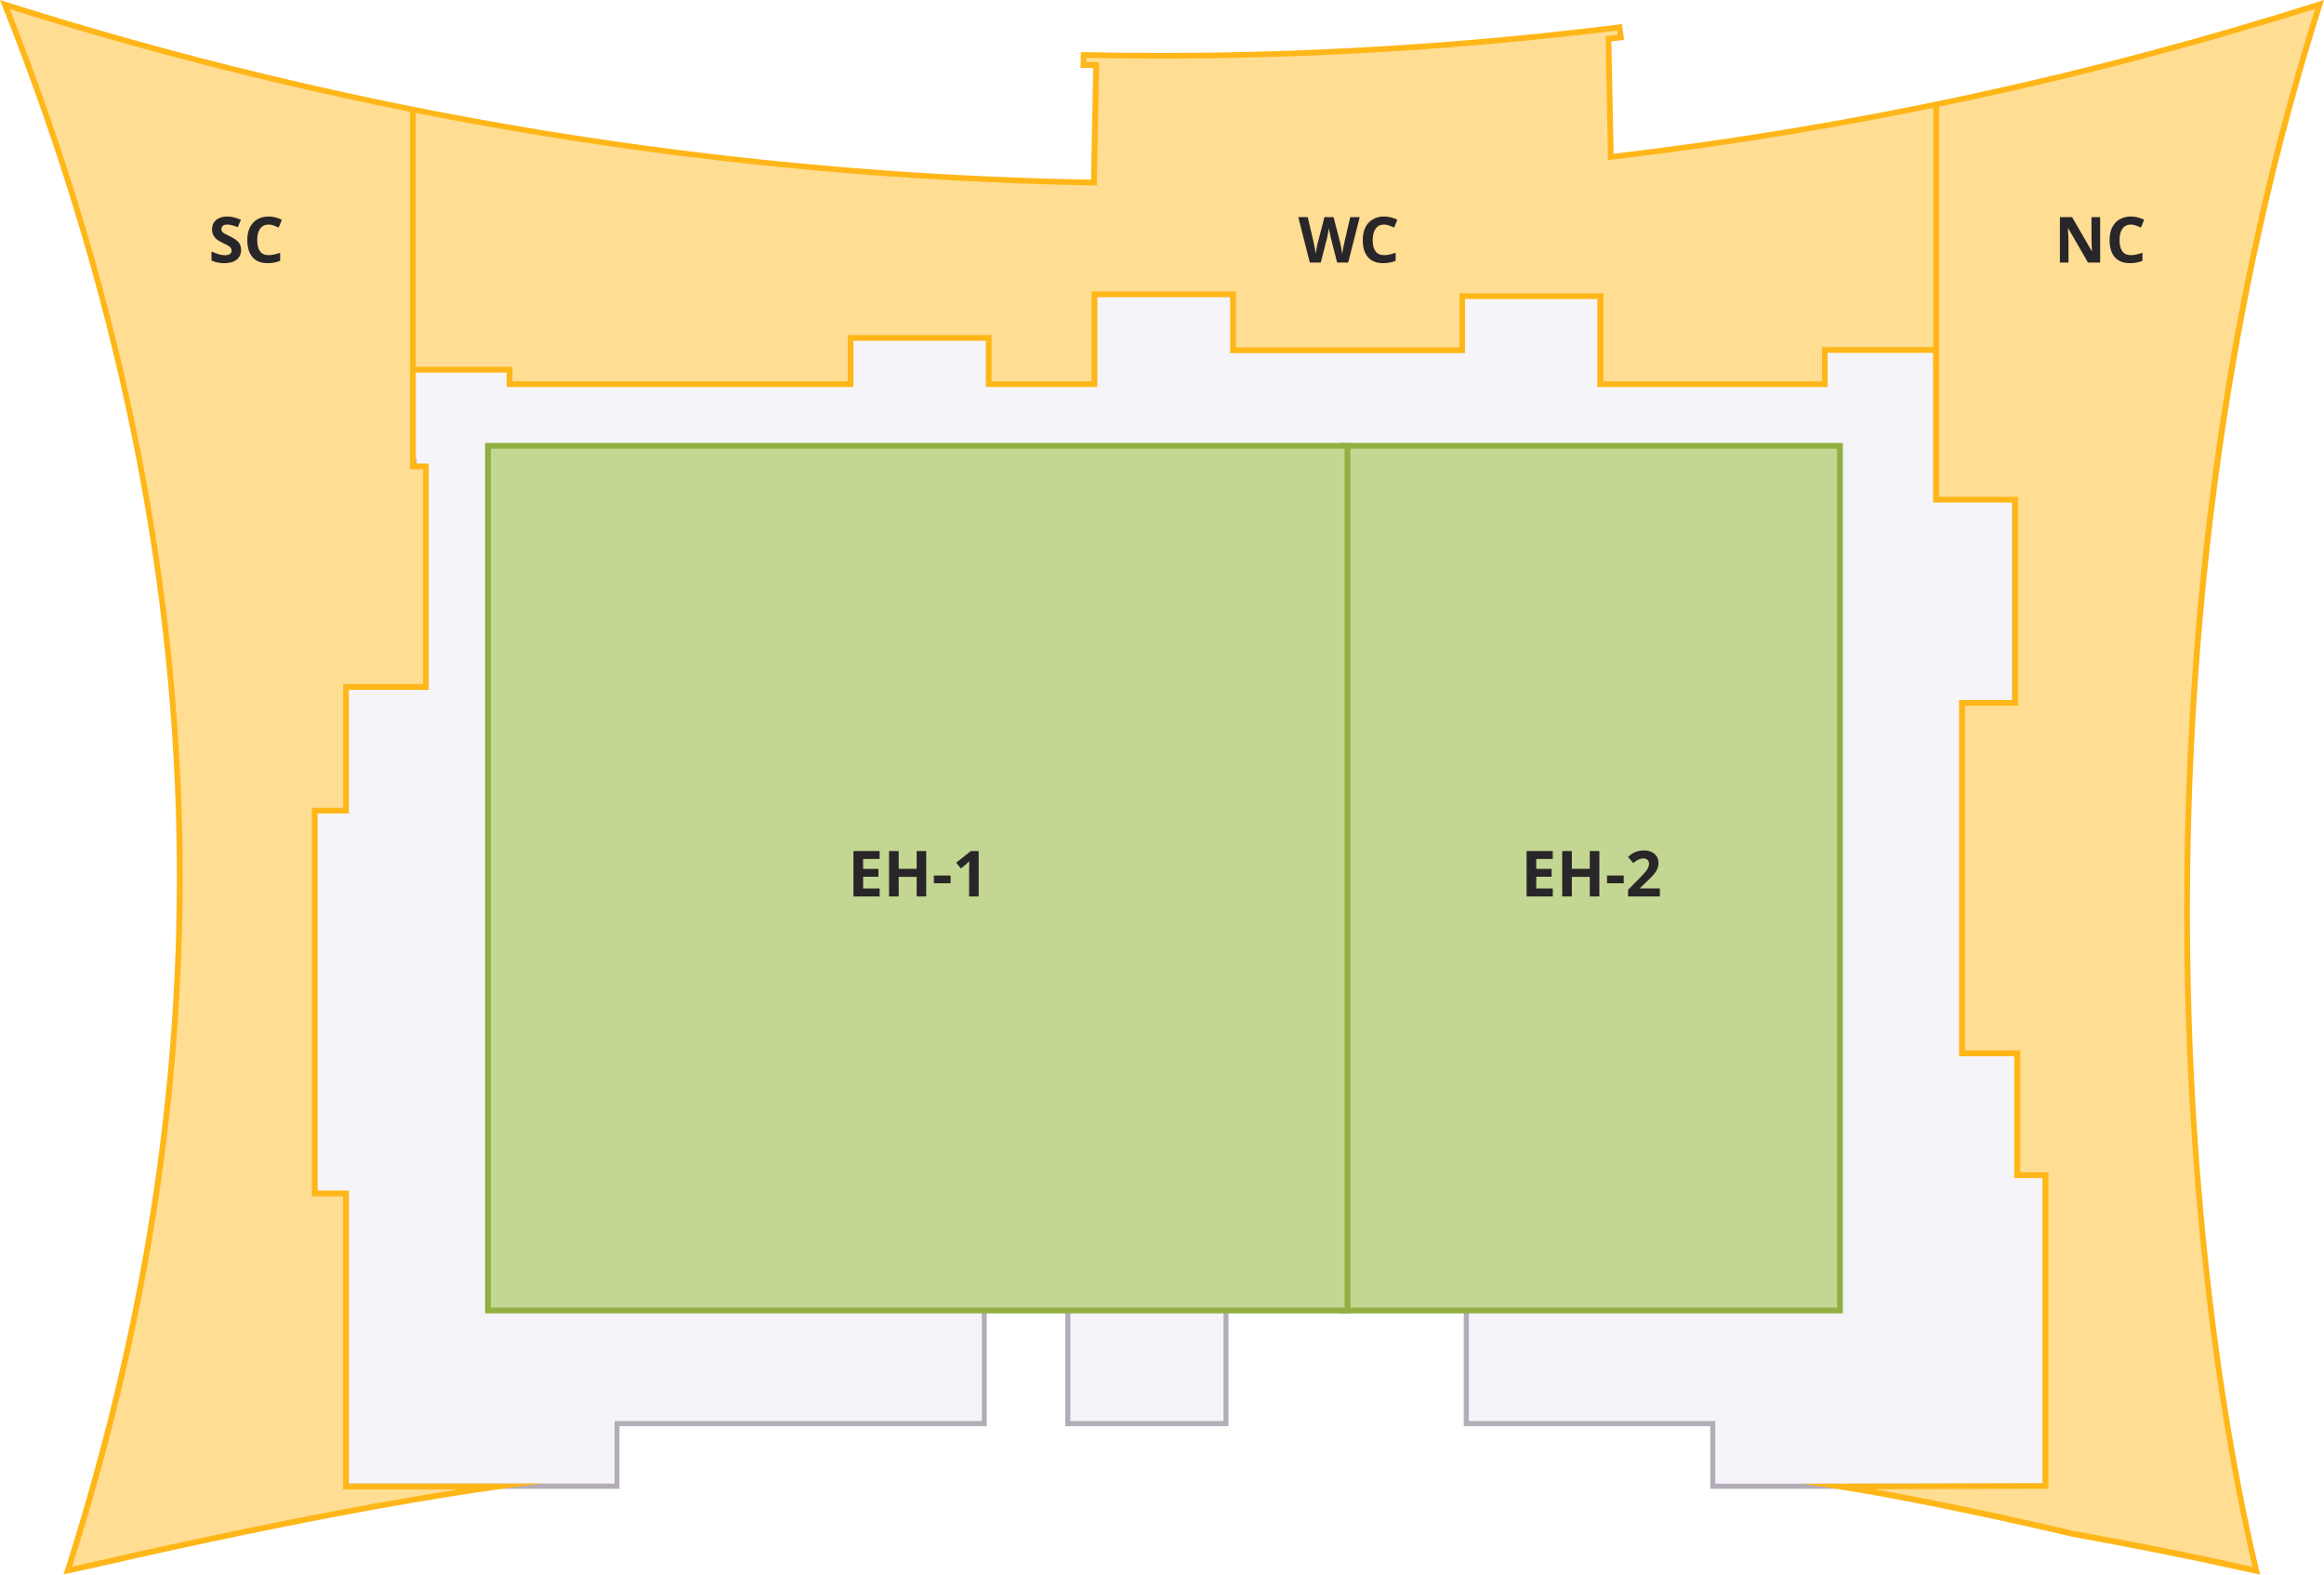
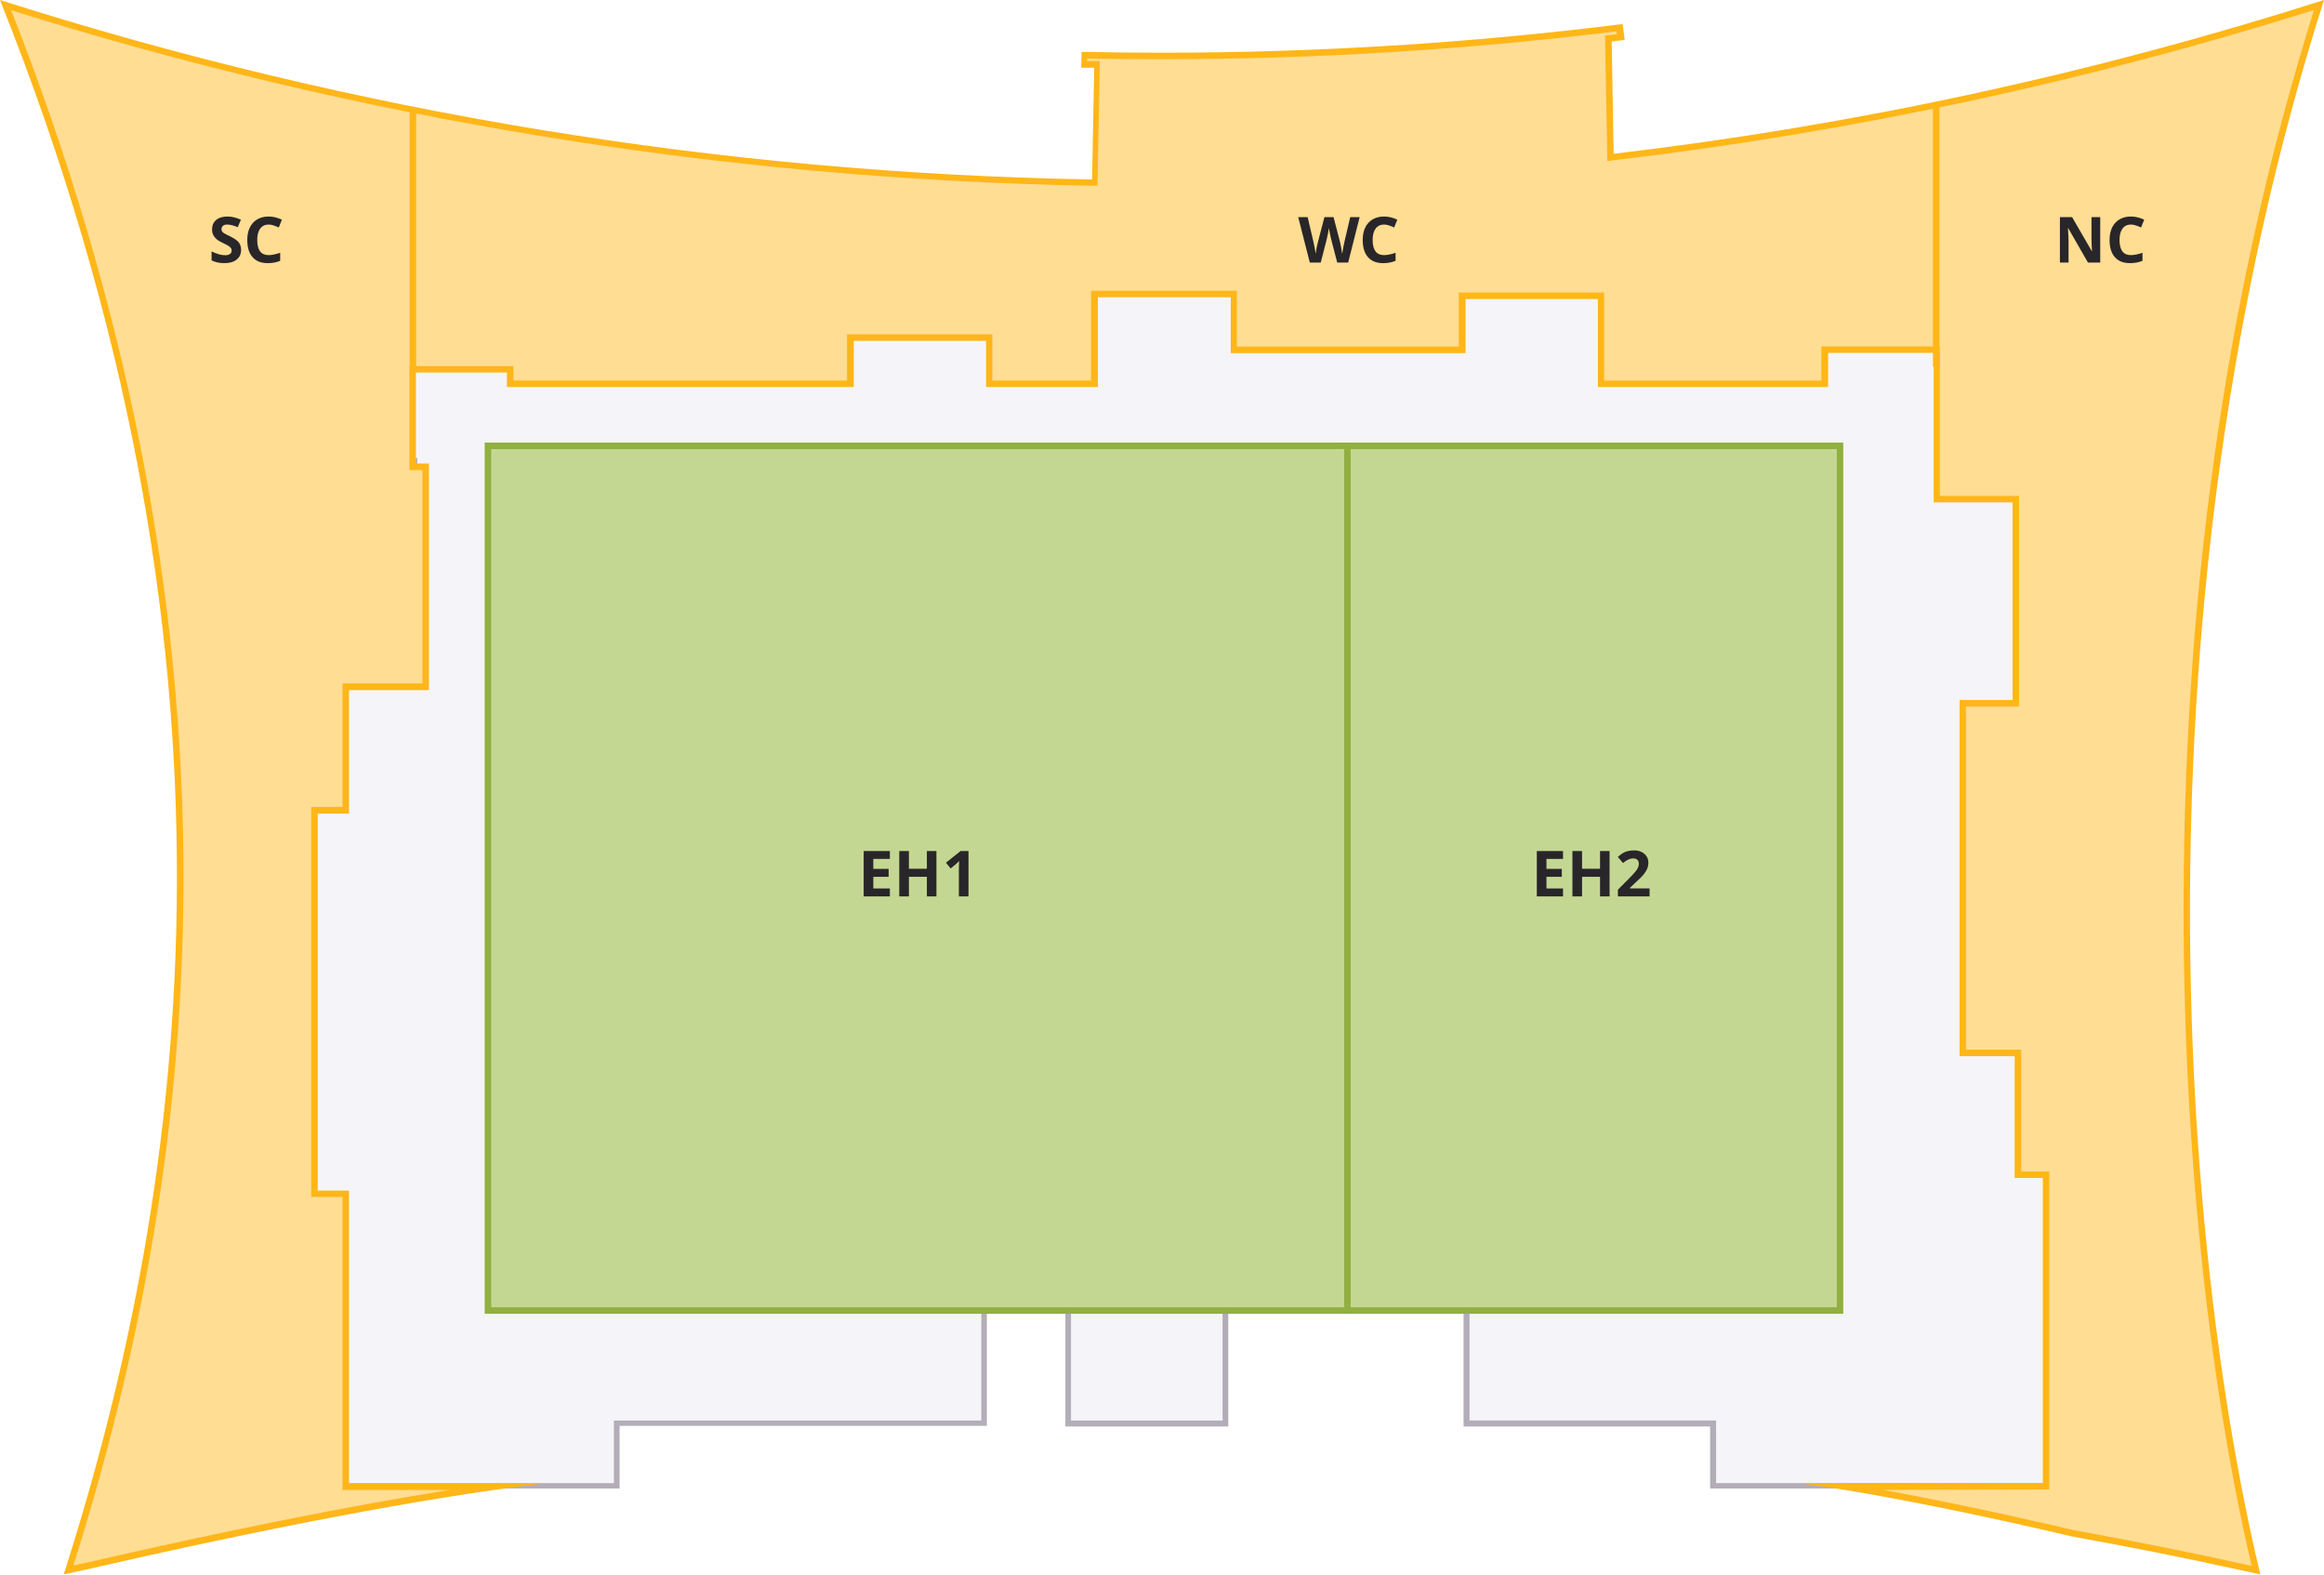
- <svg xmlns="http://www.w3.org/2000/svg" id="map" viewBox="0 0 402.39 272.55">
+ <svg xmlns="http://www.w3.org/2000/svg" id="map" viewBox="0 0 357.6 242.21">
  <defs>
-     <style>.cls-1{fill:#f5f4f8;}.cls-2{fill:#b3adb8;}.cls-3{fill:#ffdd93;}.cls-4{fill:#ffb618;}.cls-5{fill:#c4d792;stroke:#91b041;stroke-miterlimit:3.86;}.cls-6{isolation:isolate;font-size:11px;fill:#282629;font-family:OpenSans-Semibold, Open Sans;font-weight:700;}.cls-7{fill:#fff1d2;stroke:#ffb618;stroke-miterlimit:10;}</style>
+     <style>.cls-1{fill:#f5f4f8;}.cls-2{fill:#b3adb8;}.cls-3{fill:#ffdd93;}.cls-4{fill:#ffb618;}.cls-5{fill:#c4d792;stroke:#91b041;stroke-miterlimit:3.86;}.cls-6{isolation:isolate;font-size:9.78px;fill:#282629;font-family:OpenSans-Semibold, Open Sans;font-weight:700;}.cls-7{fill:#fff1d2;stroke:#ffb618;stroke-miterlimit:10;}</style>
  </defs>
-   <polygon class="cls-1" points="296.58 257.29 296.58 246.46 253.9 246.46 253.9 225.69 212.29 225.69 212.29 246.46 184.89 246.46 184.89 225.69 170.43 225.69 170.43 246.46 106.84 246.46 106.84 257.29 58.86 257.29 58.86 207.67 53.45 207.67 53.45 139.28 58.86 139.28 58.86 116.87 72.69 116.87 71.66 79.8 69.41 79.8 69.41 62.94 89.28 62.94 89.28 65.44 146.21 65.44 146.21 57.45 172.25 57.45 172.25 65.44 188.49 65.44 188.49 49.89 214.61 49.89 214.61 59.57 252.15 59.57 252.15 50.2 278.18 50.2 278.18 65.44 314.92 65.44 314.92 59.53 336.31 59.53 336.31 85.42 349.98 85.42 349.98 122.74 340.8 122.74 340.8 181.28 350.36 181.28 350.36 202.36 355.24 202.36 355.24 257.29 296.58 257.29" />
-   <path class="cls-2" d="M214.17,50.33V60h38.41V50.64h25.15V65.88h37.62V60h20.51V85.85h13.67V122.3h-9.18v59.41h9.56V202.8h4.88v54.05H297V246H254.33V225.26H211.85V246H185.33V225.26H170V246H106.4v10.83H59.3V207.24H53.89V139.72H59.3V117.31H73.14l0-.9-1-36.19,0-.85H69.85v-16h19v2.51h57.81v-8h25.15v8h17.12V50.33h25.25m.88-.88H188V65H172.68V57H145.78v8H89.72V62.5H69V80.24h2.26l1,36.19H58.42v22.41H53v69.27h5.41v49.62h48.85V246.9h63.59V226.13h13.59V246.9h28.27V226.13h40.73V246.9h42.69v10.83h59.54V201.93H350.8V180.84h-9.56V123.18h9.18V85H336.75V59.09H314.48V65H278.62V49.76H251.71v9.37H215V49.45Z" />
+   <polygon class="cls-1" points="263.62 228.61 263.62 218.98 225.68 218.98 225.68 200.53 188.61 200.53 188.61 218.98 164.36 218.98 164.36 200.53 151.41 200.53 151.41 218.98 94.9 218.98 94.9 228.61 52.36 228.61 52.36 184.51 47.55 184.51 47.55 123.83 52.36 123.83 52.36 103.91 64.65 103.91 63.73 70.87 61.73 70.87 61.73 55.98 79.29 55.98 79.29 58.21 129.99 58.21 129.99 51.11 153.02 51.11 153.02 58.21 167.56 58.21 167.56 44.39 190.67 44.39 190.67 52.99 224.13 52.99 224.13 44.66 247.16 44.66 247.16 58.21 279.92 58.21 279.92 52.95 298.83 52.95 298.83 75.96 310.98 75.96 310.98 109.03 302.82 109.03 302.82 161.15 311.31 161.15 311.31 179.89 315.65 179.89 315.65 228.61 263.62 228.61" />
+   <path class="cls-2" d="M190.23,44.83v8.6h34.33V45.1h22.16V58.64h33.63V53.39h18v23h12.15v32.2h-8.16v53h8.49v18.74h4.34v47.84H264.06v-9.63H226.12V200.09h-38v18.46H164.8V200.09H151v18.46H94.46v9.63H52.8v-44.1H48V124.26H52.8V104.35H65.1l0-.9-.89-32.16,0-.85h-2v-14H78.85v2.23h51.57v-7.1h22.16v7.1H168V44.83h22.24m.88-.88h-24V57.77H153.46v-7.1H129.55v7.1H79.73V55.54H61.29V71.31h2l.89,32.16H51.92v19.92H47.11v61.56h4.81V229H95.34v-9.63h56.51V201h12.08v18.46H189V201h36.2v18.46h37.94V229h52.91V179.45h-4.34V160.71h-8.49V109.47h8.16v-34H299.27v-23H279.48v5.26H247.6V44.22H223.69v8.33H191.11v-8.6Z" />
  <g id="clickable-Outdoor_Canopies" data-name="clickable-Outdoor Canopies">
-     <path class="cls-3" d="M388.13,271.35c-8.86-2-18.46-3.88-29.35-5.86-.22-.05-22-5.26-40-8.16l35.42-.09V203.43H349.3V182.34h-9.56V121.68h9.18V86.48H335.25V60.59H316V66.5H277.12V51.26H253.21v9.37H213.55V51h-24V66.5H171.18v-8H147.28v8H88.22V64H71.47V80.74h2.27v38.19H59.92v21.41H54.51v66.27h5.41v50.73H86.19c-18.77,2.65-42.91,7.35-71.94,14l-2.47.53C40.73,180.84,37.16,92.15.86.8A662.93,662.93,0,0,0,188.93,31.59h.5l.39-20.34-2.2,0,0-1.74c4.49.09,9,.14,13.5.14a646,646,0,0,0,79.25-4.9l.24,1.75-2.15.25.39,20.46.55-.06A661.44,661.44,0,0,0,401.62.77c-31.79,100.31-25.82,208.46-10.94,271.12Z" />
-     <path class="cls-4" d="M400.85,1.54c-14.73,46.82-22.35,98.23-22.66,152.84-.23,41.36,4.07,83.83,11.82,116.86l-1.76-.38c-8.85-2-18.45-3.88-29.35-5.86-.82-.2-18-4.28-34.3-7.19l29.08-.08h1v-54.8H349.8V181.84h-9.56V122.18h9.18V86H335.75V60.09H315.48V66H277.62V50.76H252.71v9.37H214V50.45H189V66H171.68V58H146.78v8H88.72V63.5H71V81.24h2.26v37.19H59.42v21.41H54v67.27h5.41v50.73h20c-17.71,2.76-39.59,7.12-65.28,13l-1.63.35c12.76-40.37,19-79.13,19.12-118.45C31.77,103.08,21.7,52.23,1.71,1.59a663.49,663.49,0,0,0,187.21,30.5l1,0,0-1,.37-19.34,0-1-1,0h-1.19l0-.74c4.33.09,8.7.13,13,.13A646.35,646.35,0,0,0,280,5.28l.1.75-.17,0-1,.12-.9.11,0,.9.37,19.46,0,1.1,1.1-.13A662,662,0,0,0,400.85,1.54M402.39,0a658,658,0,0,1-123,26.62L279,7.16l2.2-.25-.37-2.74a642.34,642.34,0,0,1-79.68,5q-7,0-14-.15l-.07,2.74,2.2,0-.37,19.34A659.36,659.36,0,0,1,0,0C45,112.55,33,203.94,11,272.55l3.32-.71c31.69-7.27,59.13-12.56,79.51-15H60.42V206.11H55V140.84h5.41V119.43H74.24V80.24H72V64.5H87.72V67h60.06V59h22.91v8H190V51.45h23v9.68h40.66V51.76h22.91V67h39.87V61.09h18.27V87h13.67v34.2h-9.18v61.66h9.56v21.09h4.88v52.81l-41.61.11c19,2.51,46.63,9.14,46.63,9.14,9.81,1.78,19.6,3.7,29.34,5.86l3.32.71C377.74,215.86,368.86,105,402.39,0Z" />
+     <path class="cls-3" d="M344.94,241.09c-7.89-1.75-16.42-3.45-26.09-5.21-.19,0-19-4.54-34.9-7.15l30.85-.08V180.73h-4.34V162H302V108.19h8.16V76.8H298v-23H280.76V59H246.33V45.5H225v8.33H189.83v-8.6H168.39V59H152.19v-7.1H130.83V59H78.45V56.82h-15v15h2v33.83H53.2v19H48.39v59H53.2v45.08H75.81c-16.57,2.37-37.77,6.51-63.16,12.34l-2.1.45C36.24,160.69,33.07,81.92.86.8a589.21,589.21,0,0,0,167,27.33h.5l.35-18.19-2,0,0-1.44c4,.08,8,.12,11.95.12a573.92,573.92,0,0,0,70.38-4.35l.2,1.44-1.9.22.35,18.3.55-.06A588,588,0,0,0,356.83.77c-28.2,89.08-22.92,185.1-9.71,240.79Z" />
+     <path class="cls-4" d="M356.06,1.54C343,43.1,336.26,88.73,336,137.19c-.21,36.69,3.6,74.37,10.46,103.71l-1.39-.3c-7.87-1.74-16.4-3.45-26.08-5.21-.74-.18-15.15-3.61-29.28-6.18l24.62-.06h1V180.23H311V161.49h-8.49V108.69h8.16V76.3H298.49v-23H280.26v5.26H246.83V45H224.47v8.33H190.33v-8.6H167.89V58.54H152.69v-7.1H130.33v7.1H79V56.32H63v16h2v32.83H52.7v19H47.89v60H52.7v45.08H69.16c-15.49,2.46-34.46,6.26-56.61,11.35l-1.26.27c11.3-35.82,16.85-70.22,16.94-105.12.12-44.09-8.8-89.22-26.52-134.16a589.73,589.73,0,0,0,166.18,27l1,0,0-1,.33-17.19,0-1-1,0h-.95V9c3.81.08,7.66.11,11.46.11a574.48,574.48,0,0,0,70-4.29l.06.45h0l-.91.1-.9.11,0,.9.33,17.29,0,1.1,1.1-.13A588.41,588.41,0,0,0,356.06,1.54M357.6,0A584.74,584.74,0,0,1,248.29,23.66L248,6.37l2-.23-.33-2.44a570.84,570.84,0,0,1-70.81,4.41q-6.22,0-12.43-.13l-.06,2.44,2,0-.33,17.19A586,586,0,0,1,0,0C40,100,29.33,181.24,9.81,242.21l2.95-.63c28.16-6.46,52.55-11.16,70.66-13.33H53.7V183.17H48.89v-58H53.7v-19H66V71.31H64v-14H78v2.23h53.37v-7.1h20.36v7.1h17.21V45.73h20.44v8.6h36.13V46h20.36V59.54h35.43V54.29h16.24v23h12.15v30.4h-8.16v54.79H310v18.74h4.34v46.93l-37,.1c16.92,2.23,41.44,8.12,41.44,8.12,8.72,1.58,17.42,3.29,26.07,5.21l2.95.63C335.7,191.83,327.8,93.3,357.6,0Z" />
  </g>
-   <rect id="clickable-Exhibit_Hall_2" data-name="clickable-Exhibit Hall 2" class="cls-5" x="232.3" y="77.18" width="86.29" height="149.69" />
-   <rect id="clickable-Exhibit_Hall_1" data-name="clickable-Exhibit Hall 1" class="cls-5" x="84.49" y="77.18" width="148.82" height="149.69" />
-   <text class="cls-6" transform="translate(146.79 155.19)">EH-1</text>
-   <text class="cls-6" transform="translate(36.12 45.45)">SC</text>
-   <text class="cls-6" transform="translate(224.79 45.45)">WC</text>
-   <text class="cls-6" transform="translate(355.68 45.45)">NC</text>
-   <text class="cls-6" transform="translate(263.34 155.19)">EH-2</text>
-   <line class="cls-7" x1="71.49" y1="63.7" x2="71.49" y2="18.7" />
-   <line class="cls-7" x1="335.25" y1="63.49" x2="335.25" y2="18.49" />
+   <rect id="clickable-Exhibit_Hall_2" data-name="clickable-Exhibit Hall 2" class="cls-5" x="206.45" y="68.59" width="76.68" height="133.03" />
+   <rect id="clickable-Exhibit_Hall_1" data-name="clickable-Exhibit Hall 1" class="cls-5" x="75.08" y="68.59" width="132.25" height="133.03" />
+   <text class="cls-6" transform="translate(132.02 137.91)">EH1</text>
+   <text class="cls-6" transform="translate(32.1 40.39)">SC</text>
+   <text class="cls-6" transform="translate(199.76 40.39)">WC</text>
+   <text class="cls-6" transform="translate(316.09 40.39)">NC</text>
+   <text class="cls-6" transform="translate(235.6 137.91)">EH2</text>
+   <line class="cls-7" x1="63.54" y1="56.61" x2="63.54" y2="16.62" />
+   <line class="cls-7" x1="297.93" y1="56.42" x2="297.93" y2="16.43" />
</svg>
